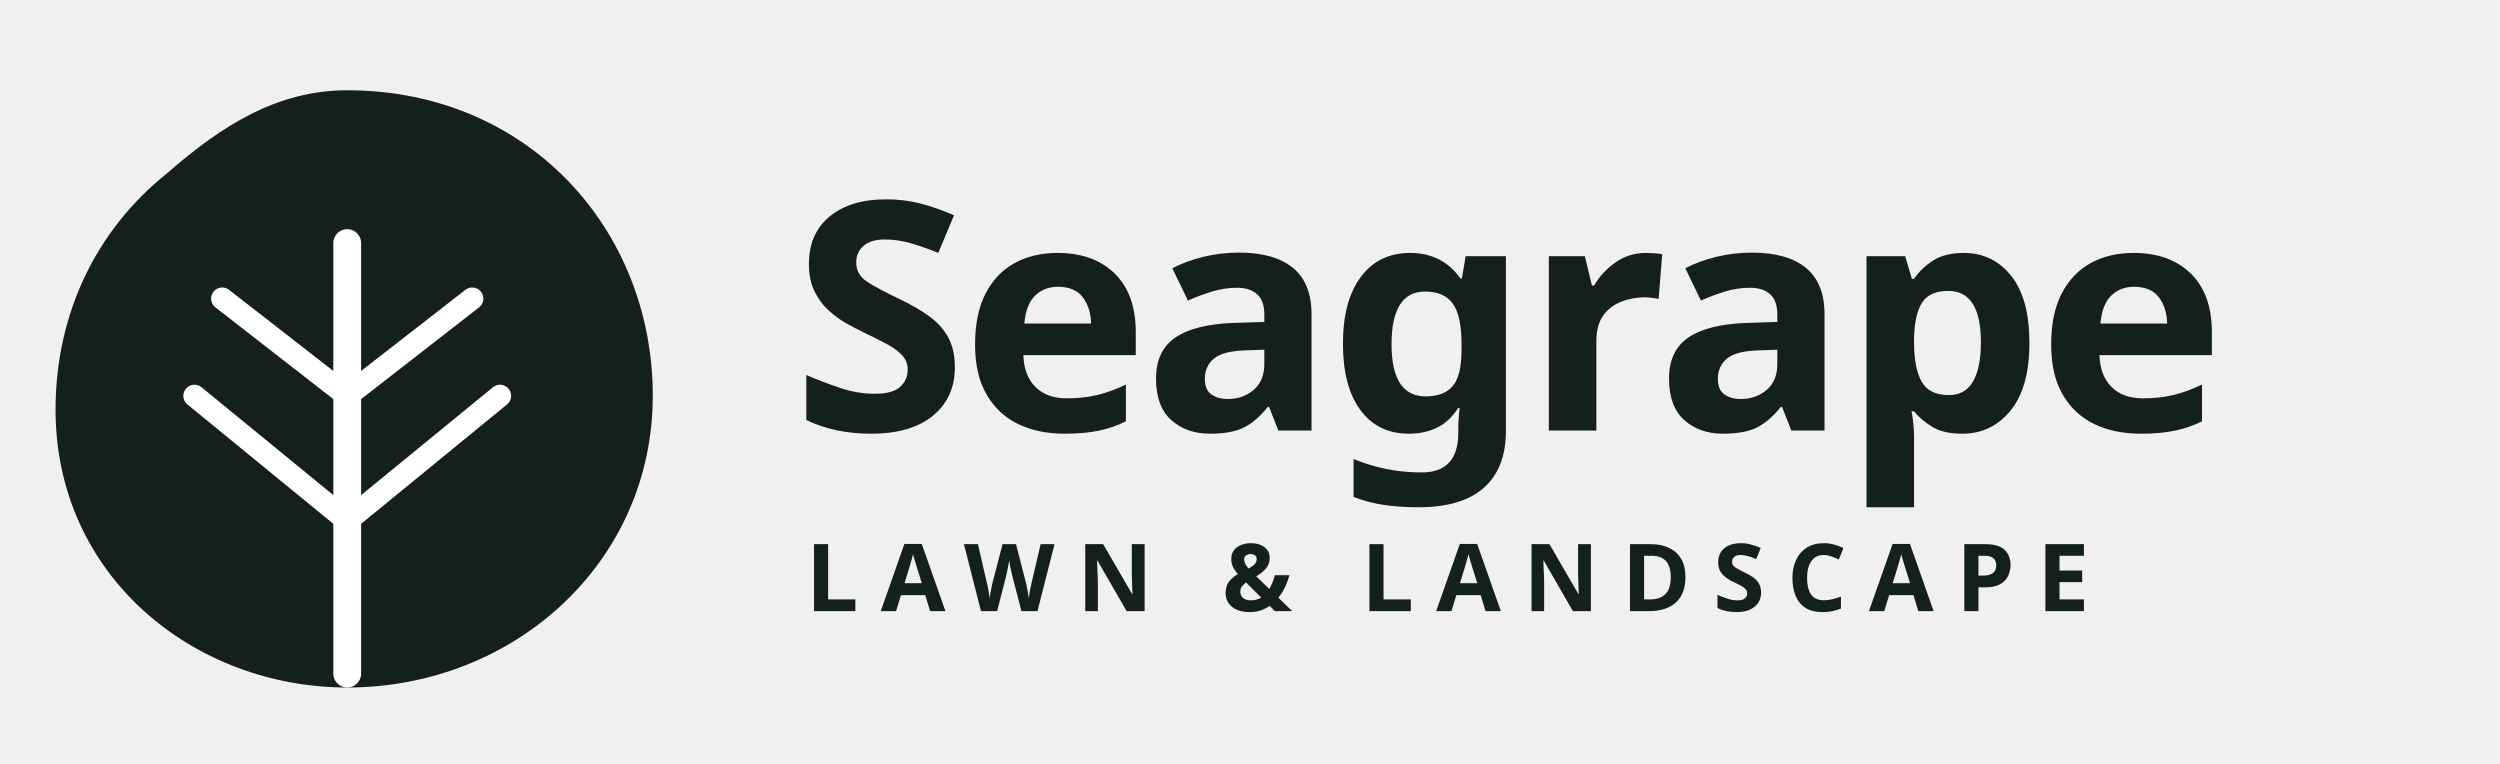
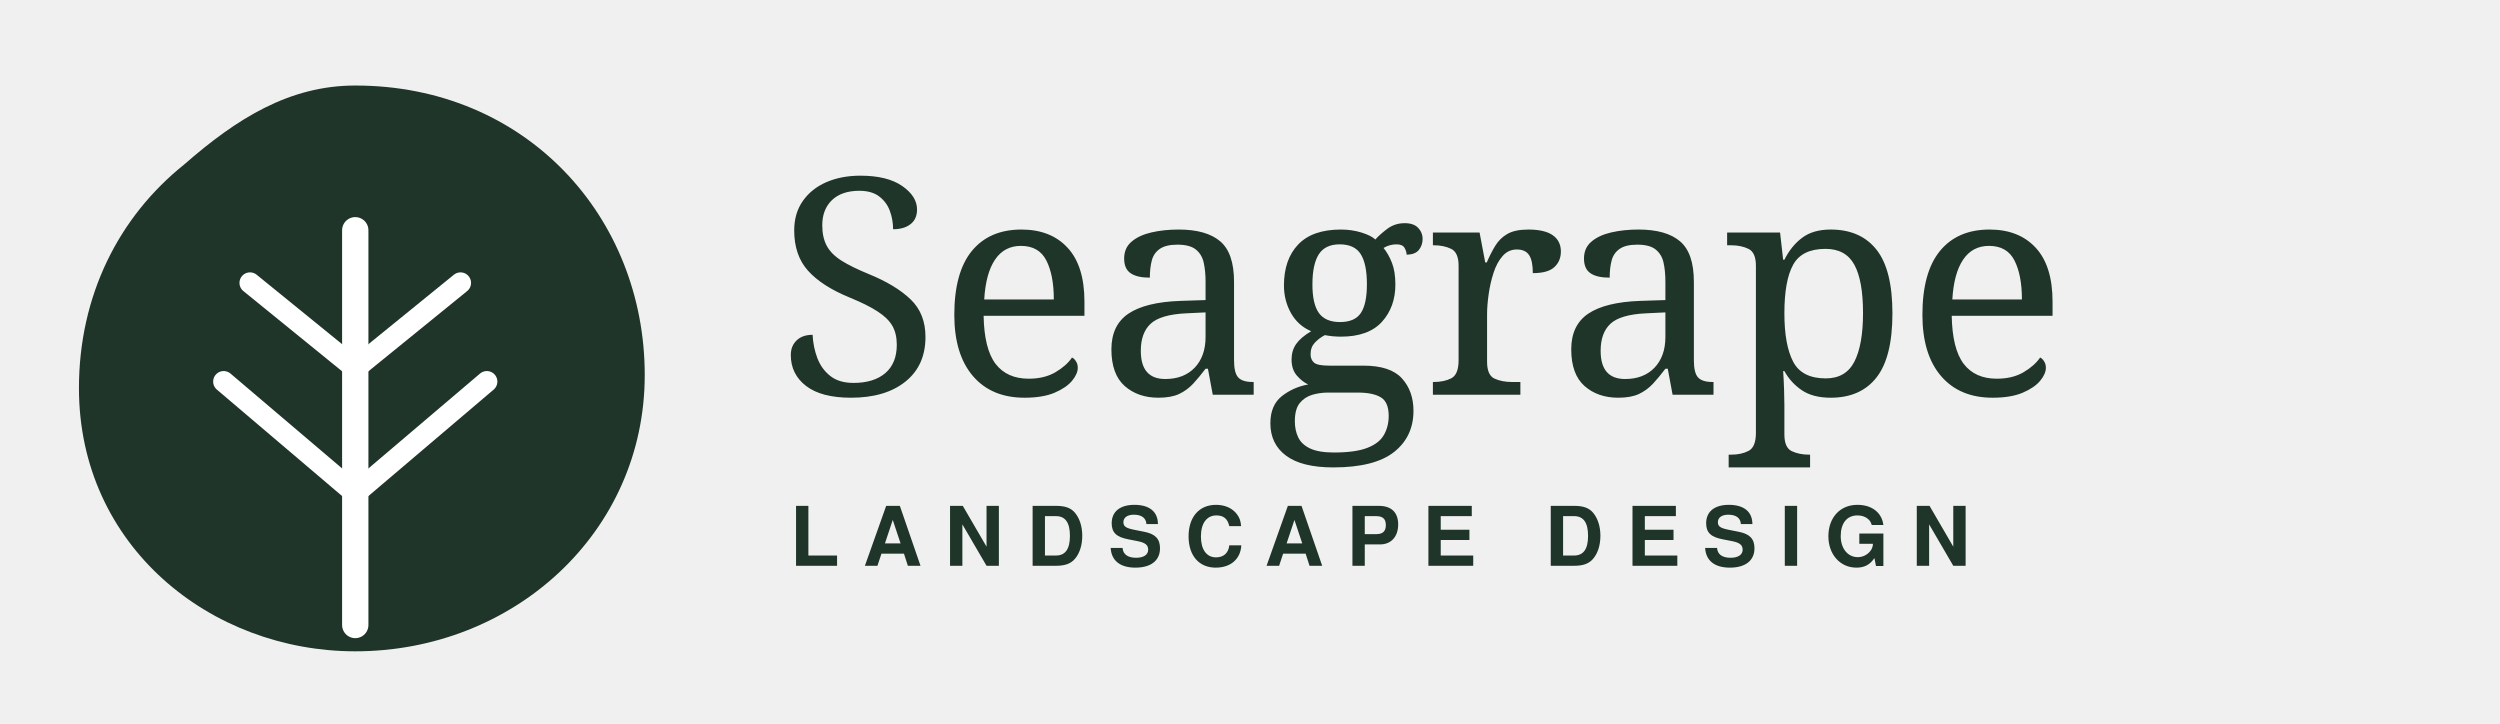
- <svg xmlns="http://www.w3.org/2000/svg" viewBox="0 0 360 110" width="720" height="220">
-   <g transform="translate(0 5)">
-     <path d="M50 8 C76 8 94 28 94 52 C94 76 74 94 50 94 C28 94 8 78 8 54 C8 40 14 28 24 20 C32 13 40 8 50 8 Z" fill="#14211B" />
+ <svg xmlns="http://www.w3.org/2000/svg" viewBox="0 0 380 110" width="760" height="220">
+   <g transform="translate(4 5)">
+     <path d="M50 8C76 8 94 28 94 52C94 76 74 94 50 94C28 94 8 78 8 54C8 40 14 28 24 20C32 13 40 8 50 8Z" fill="#1F3529" />
    <g stroke="#FFFFFF" stroke-linecap="round" fill="none">
-       <path d="M50 92 L50 30" stroke-width="4" />
-       <path d="M50 70 L28 52 M50 70 L72 52 M50 52 L32 38 M50 52 L68 38" stroke-width="3.2" />
+       <path d="M50 90V30" stroke-width="4" />
+       <path d="M50 70L30 53M50 70L70 53M50 51L34 38M50 51L66 38" stroke-width="3.2" />
    </g>
  </g>
-   <text x="114" y="62" font-family="Bricolage Grotesque, sans-serif" font-weight="800" font-size="46" fill="#14211B" letter-spacing="-1">Seagrape</text>
-   <text x="116" y="88" font-family="Atkinson Hyperlegible, sans-serif" font-weight="700" font-size="13.5" fill="#14211B" letter-spacing="3.2">LAWN &amp; LANDSCAPE</text>
+   <text x="118" y="60" font-family="Newsreader, Georgia, serif" font-weight="500" font-size="46" fill="#1F3529" letter-spacing="-0.5">Seagrape</text>
+   <text x="120" y="86" font-family="Figtree, Helvetica, sans-serif" font-weight="600" font-size="12.5" fill="#1F3529" letter-spacing="3.4">LANDSCAPE DESIGN</text>
</svg>
